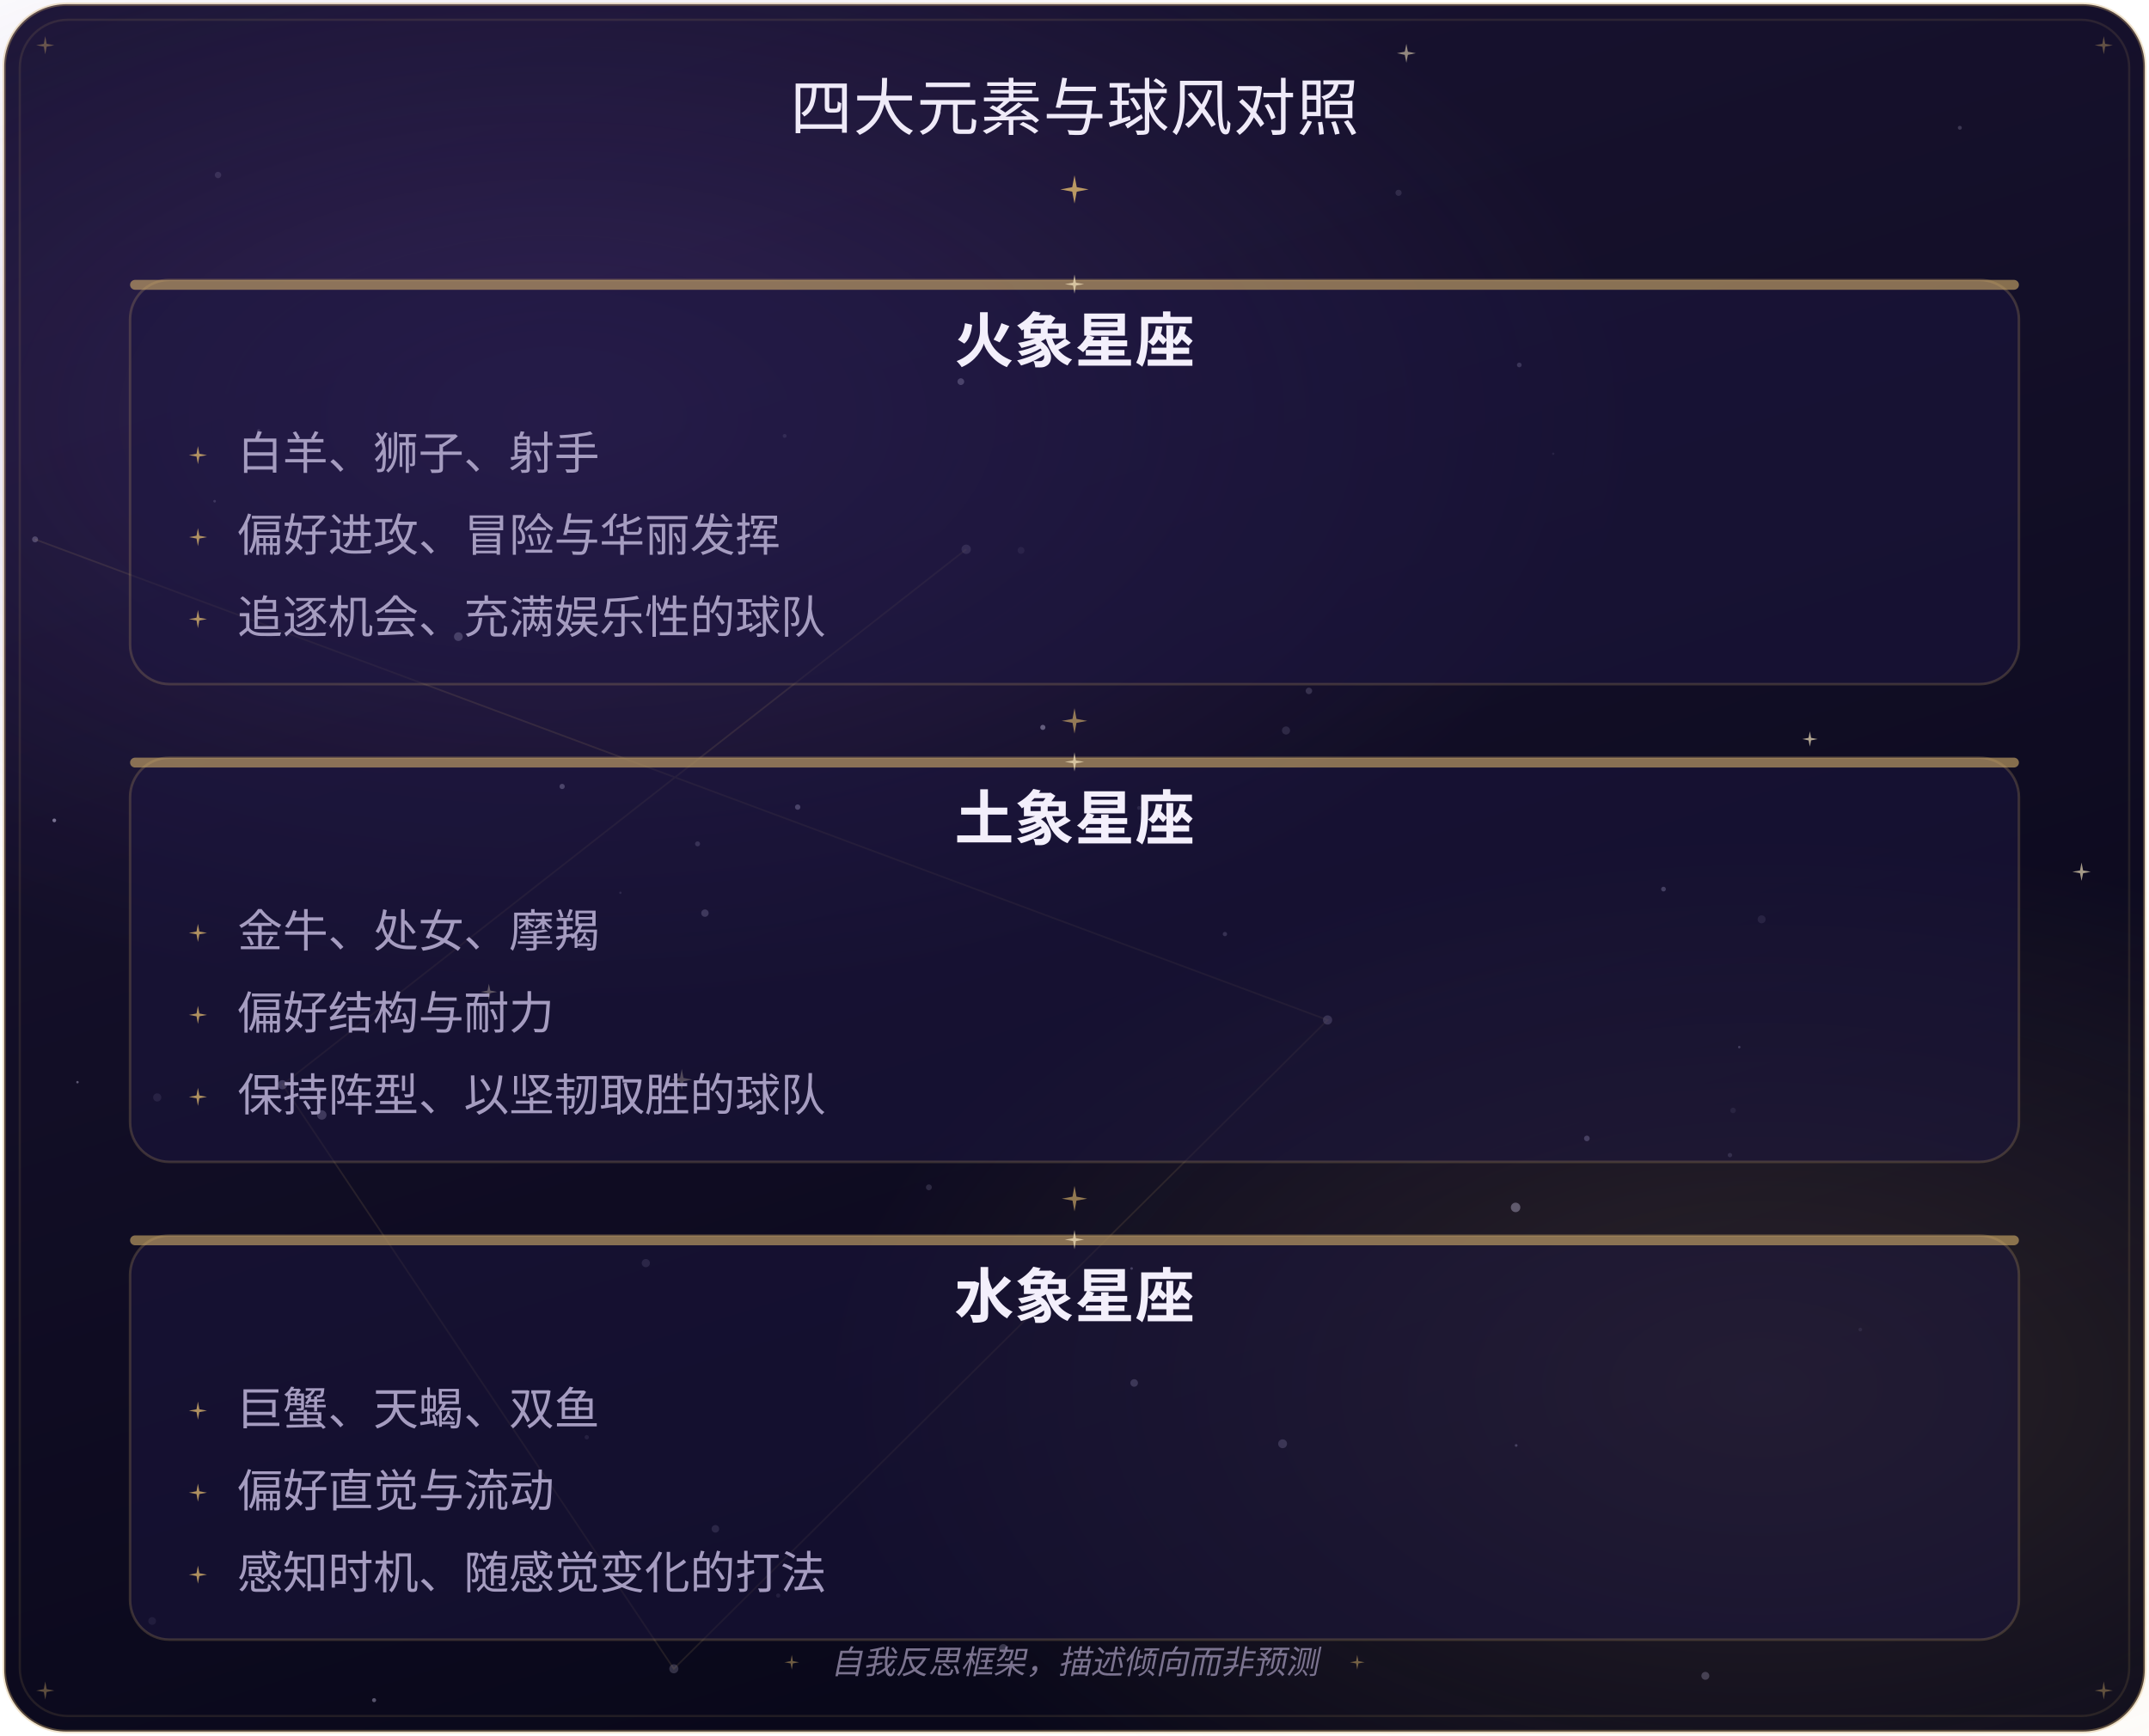
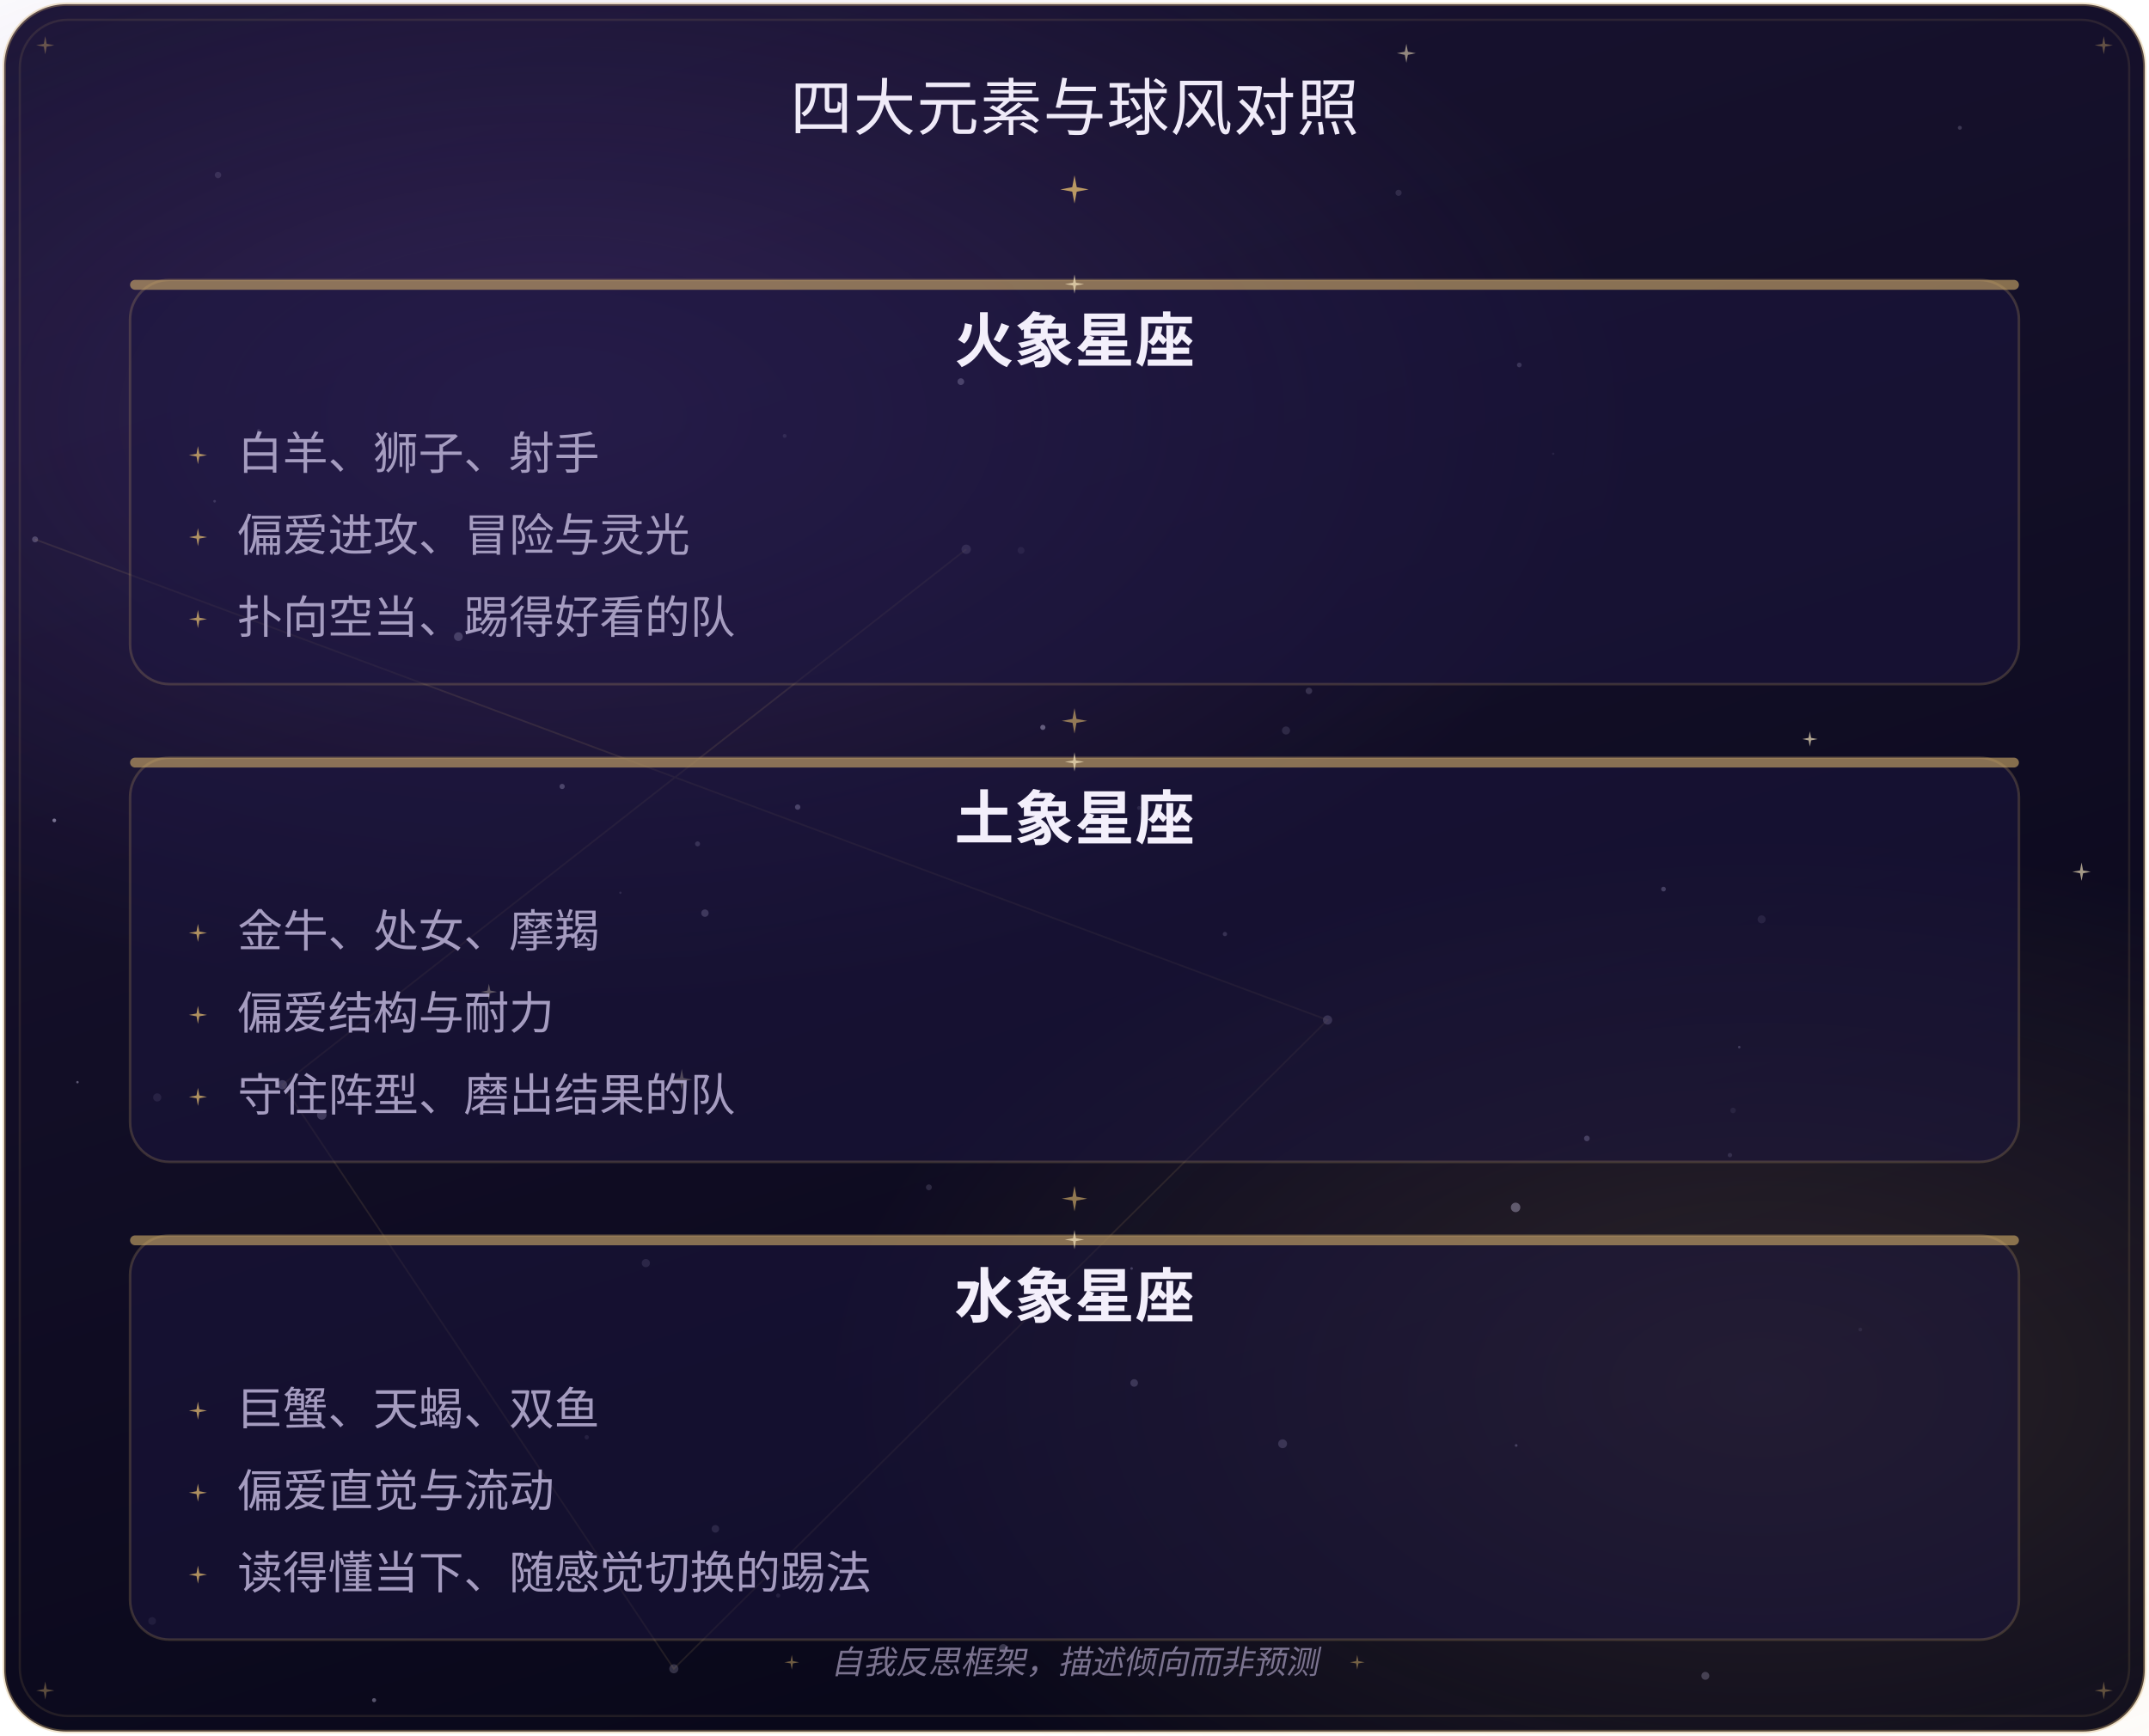
<svg xmlns="http://www.w3.org/2000/svg" viewBox="0 0 760 614" role="img" aria-label="四大元素与球风对照">
  <defs>
    <linearGradient id="zodiacsignsasworldcup2026teams1zh-panel" x1="0" y1="0" x2="0.4" y2="1">
      <stop offset="0" stop-color="#1a1433" />
      <stop offset="0.55" stop-color="#120e26" />
      <stop offset="1" stop-color="#09081a" />
    </linearGradient>
    <radialGradient id="zodiacsignsasworldcup2026teams1zh-foil" cx="0.42" cy="0.34" r="0.75">
      <stop offset="0" stop-color="#fbf0d2" />
      <stop offset="0.5" stop-color="#e8c882" />
      <stop offset="1" stop-color="#b8923f" />
    </radialGradient>
    <radialGradient id="zodiacsignsasworldcup2026teams1zh-glow" cx="0.5" cy="0.5" r="0.5">
      <stop offset="0" stop-color="#f6e6bf" />
      <stop offset="1" stop-color="#f6e6bf" stop-opacity="0" />
    </radialGradient>
    <radialGradient id="zodiacsignsasworldcup2026teams1zh-neb1" cx="0.5" cy="0.5" r="0.5">
      <stop offset="0" stop-color="#6f4bb0" stop-opacity="0.28" />
      <stop offset="1" stop-color="#6f4bb0" stop-opacity="0" />
    </radialGradient>
    <radialGradient id="zodiacsignsasworldcup2026teams1zh-neb2" cx="0.5" cy="0.5" r="0.5">
      <stop offset="0" stop-color="#d4af6a" stop-opacity="0.16" />
      <stop offset="1" stop-color="#d4af6a" stop-opacity="0" />
    </radialGradient>
    <linearGradient id="zodiacsignsasworldcup2026teams1zh-rule" x1="0" y1="0" x2="1" y2="0">
      <stop offset="0" stop-color="#d4af6a" stop-opacity="0" />
      <stop offset="0.5" stop-color="#d4af6a" stop-opacity="0.6" />
      <stop offset="1" stop-color="#d4af6a" stop-opacity="0" />
    </linearGradient>
  </defs>
  <rect x="1.5" y="1.5" width="757" height="611" rx="22" fill="url(#zodiacsignsasworldcup2026teams1zh-panel)" />
  <ellipse cx="198" cy="147" rx="380" ry="209" fill="url(#zodiacsignsasworldcup2026teams1zh-neb1)" />
  <ellipse cx="623" cy="491" rx="334" ry="196" fill="url(#zodiacsignsasworldcup2026teams1zh-neb2)" />
  <circle cx="615.1" cy="370.4" r="0.43" fill="#cfc8ea" opacity="0.47" />
  <circle cx="339.8" cy="135.0" r="1.19" fill="#cfc8ea" opacity="0.50" />
  <circle cx="354.8" cy="583.1" r="1.52" fill="#cfc8ea" opacity="0.24" />
  <circle cx="454.8" cy="258.4" r="1.43" fill="#cfc8ea" opacity="0.14" />
  <circle cx="361.1" cy="194.7" r="1.22" fill="#cfc8ea" opacity="0.14" />
  <circle cx="228.4" cy="446.8" r="1.45" fill="#cfc8ea" opacity="0.23" />
  <circle cx="400.2" cy="448.7" r="0.46" fill="#cfc8ea" opacity="0.50" />
  <circle cx="12.4" cy="190.8" r="1.06" fill="#cfc8ea" opacity="0.27" />
  <circle cx="611.8" cy="408.6" r="0.77" fill="#cfc8ea" opacity="0.27" />
  <circle cx="462.9" cy="244.4" r="1.15" fill="#cfc8ea" opacity="0.18" />
  <circle cx="494.6" cy="68.2" r="1.09" fill="#cfc8ea" opacity="0.14" />
  <circle cx="368.8" cy="257.3" r="0.91" fill="#cfc8ea" opacity="0.41" />
  <circle cx="246.7" cy="298.5" r="0.88" fill="#cfc8ea" opacity="0.33" />
  <circle cx="282.1" cy="285.5" r="0.95" fill="#cfc8ea" opacity="0.52" />
  <circle cx="623.0" cy="325.2" r="1.41" fill="#cfc8ea" opacity="0.18" />
  <circle cx="549.3" cy="160.5" r="0.41" fill="#cfc8ea" opacity="0.17" />
  <circle cx="198.8" cy="278.2" r="0.93" fill="#cfc8ea" opacity="0.53" />
  <circle cx="91.5" cy="152.3" r="0.56" fill="#cfc8ea" opacity="0.30" />
  <circle cx="693.1" cy="45.2" r="0.70" fill="#cfc8ea" opacity="0.21" />
  <circle cx="75.9" cy="177.3" r="0.47" fill="#cfc8ea" opacity="0.35" />
  <circle cx="162.1" cy="225.2" r="1.55" fill="#cfc8ea" opacity="0.46" />
  <circle cx="19.2" cy="290.2" r="0.66" fill="#cfc8ea" opacity="0.53" />
  <circle cx="612.9" cy="392.8" r="0.98" fill="#cfc8ea" opacity="0.15" />
  <circle cx="328.5" cy="420.0" r="1.04" fill="#cfc8ea" opacity="0.16" />
  <circle cx="453.6" cy="510.7" r="1.57" fill="#cfc8ea" opacity="0.36" />
  <circle cx="277.5" cy="154.2" r="0.68" fill="#cfc8ea" opacity="0.21" />
  <circle cx="537.3" cy="129.1" r="0.83" fill="#cfc8ea" opacity="0.37" />
  <circle cx="402.8" cy="285.8" r="0.68" fill="#cfc8ea" opacity="0.21" />
  <circle cx="27.4" cy="382.8" r="0.43" fill="#cfc8ea" opacity="0.40" />
  <circle cx="536.2" cy="511.3" r="0.48" fill="#cfc8ea" opacity="0.48" />
  <circle cx="469.5" cy="360.8" r="1.63" fill="#cfc8ea" opacity="0.34" />
  <circle cx="588.3" cy="314.5" r="0.84" fill="#cfc8ea" opacity="0.48" />
  <circle cx="219.4" cy="315.8" r="0.41" fill="#cfc8ea" opacity="0.24" />
  <circle cx="113.8" cy="394.4" r="1.67" fill="#cfc8ea" opacity="0.43" />
  <circle cx="55.6" cy="388.2" r="1.44" fill="#cfc8ea" opacity="0.18" />
  <circle cx="275.2" cy="564.4" r="0.73" fill="#cfc8ea" opacity="0.17" />
  <circle cx="433.2" cy="330.4" r="0.76" fill="#cfc8ea" opacity="0.34" />
  <circle cx="238.3" cy="590.3" r="1.61" fill="#cfc8ea" opacity="0.21" />
  <circle cx="331.7" cy="39.8" r="1.02" fill="#cfc8ea" opacity="0.37" />
  <circle cx="99.9" cy="383.7" r="1.63" fill="#cfc8ea" opacity="0.44" />
  <circle cx="132.3" cy="601.4" r="0.72" fill="#cfc8ea" opacity="0.39" />
  <circle cx="249.3" cy="323.0" r="1.31" fill="#cfc8ea" opacity="0.40" />
  <circle cx="536.0" cy="427.1" r="1.68" fill="#cfc8ea" opacity="0.37" />
  <circle cx="657.9" cy="470.3" r="0.66" fill="#cfc8ea" opacity="0.17" />
  <circle cx="341.7" cy="194.3" r="1.66" fill="#cfc8ea" opacity="0.24" />
  <circle cx="401.1" cy="489.2" r="1.34" fill="#cfc8ea" opacity="0.39" />
  <circle cx="207.5" cy="508.4" r="0.76" fill="#cfc8ea" opacity="0.17" />
  <circle cx="603.1" cy="592.8" r="1.40" fill="#cfc8ea" opacity="0.25" />
  <circle cx="253.0" cy="540.8" r="1.34" fill="#cfc8ea" opacity="0.24" />
  <circle cx="561.2" cy="402.7" r="1.00" fill="#cfc8ea" opacity="0.47" />
  <circle cx="53.8" cy="573.4" r="1.37" fill="#cfc8ea" opacity="0.14" />
  <circle cx="77.1" cy="61.9" r="1.13" fill="#cfc8ea" opacity="0.14" />
  <path d="M 172.899 348.0 L 173.4 350.4 L 175.8 350.858 L 173.4 351.3 L 172.899 353.7 L 172.4 351.3 L 170.0 350.858 L 172.4 350.4 Z" fill="#f6e6bf" opacity="0.634" />
  <path d="M 241.113 378.1 L 241.7 381.3 L 244.9 381.907 L 241.7 382.5 L 241.113 385.7 L 240.5 382.5 L 237.3 381.907 L 240.5 381.3 Z" fill="#f6e6bf" opacity="0.514" />
  <path d="M 736.139 305.1 L 736.7 307.9 L 739.4 308.369 L 736.7 308.9 L 736.139 311.6 L 735.6 308.9 L 732.9 308.369 L 735.6 307.9 Z" fill="#f6e6bf" opacity="0.648" />
  <path d="M 497.367 15.5 L 497.9 18.3 L 500.7 18.817 L 497.9 19.4 L 497.367 22.2 L 496.8 19.4 L 494.0 18.817 L 496.8 18.3 Z" fill="#f6e6bf" opacity="0.554" />
  <path d="M 640.067 258.7 L 640.5 261.0 L 642.8 261.425 L 640.5 261.9 L 640.067 264.1 L 639.6 261.9 L 637.4 261.425 L 639.6 261.0 Z" fill="#f6e6bf" opacity="0.695" />
  <path d="M 12.4 190.8 L 469.5 360.8 L 238.3 590.3 L 99.9 383.7 L 341.7 194.3" fill="none" stroke="#d4af6a" stroke-width="0.6" opacity="0.12" />
  <rect x="1.5" y="1.5" width="757" height="611" rx="22" fill="none" stroke="#d4af6a" stroke-opacity="0.34" stroke-width="1.2" />
  <rect x="7" y="7" width="746" height="600" rx="17" fill="none" stroke="#d4af6a" stroke-opacity="0.12" stroke-width="0.8" />
  <path d="M 16 12.8 L 16.5 15.5 L 19.2 16 L 16.5 16.5 L 16 19.2 L 15.5 16.5 L 12.8 16 L 15.5 15.5 Z" fill="#d4af6a" opacity="0.4" />
  <path d="M 744 12.8 L 744.5 15.5 L 747.2 16 L 744.5 16.5 L 744 19.2 L 743.5 16.5 L 740.8 16 L 743.5 15.5 Z" fill="#d4af6a" opacity="0.4" />
  <path d="M 16 594.8 L 16.5 597.5 L 19.2 598 L 16.5 598.5 L 16 601.2 L 15.5 598.5 L 12.8 598 L 15.5 597.5 Z" fill="#d4af6a" opacity="0.4" />
  <path d="M 744 594.8 L 744.5 597.5 L 747.2 598 L 744.5 598.5 L 744 601.2 L 743.5 598.5 L 740.8 598 L 743.5 597.5 Z" fill="#d4af6a" opacity="0.4" />
  <text x="380" y="46" text-anchor="middle" font-family="Georgia, 'Times New Roman', serif" font-size="22" letter-spacing="0.4" fill="#efeaf8">四大元素与球风对照</text>
  <line x1="230" y1="67" x2="368" y2="67" stroke="url(#zodiacsignsasworldcup2026teams1zh-rule)" stroke-width="1" />
  <line x1="392" y1="67" x2="530" y2="67" stroke="url(#zodiacsignsasworldcup2026teams1zh-rule)" stroke-width="1" />
  <path d="M 380 62.0 L 380.8 66.2 L 385.0 67 L 380.8 67.8 L 380 72.0 L 379.2 67.8 L 375.0 67 L 379.2 66.2 Z" fill="#d4af6a" opacity="0.85" />
  <rect x="46" y="99" width="668" height="143.0" rx="14" fill="#1d1740" fill-opacity="0.5" stroke="#d4af6a" stroke-opacity="0.22" stroke-width="0.9" />
  <rect x="46" y="99" width="668" height="3.5" rx="1.8" fill="#d4af6a" fill-opacity="0.6" />
  <path d="M 380 97.1 L 380.5 100.0 L 383.4 100.5 L 380.5 101.0 L 380 103.9 L 379.5 101.0 L 376.6 100.5 L 379.5 100.0 Z" fill="#f6e6bf" opacity="0.7" />
  <text x="380" y="128.0" text-anchor="middle" font-family="Georgia, 'Times New Roman', serif" font-size="21" font-weight="700" letter-spacing="0.3" fill="#f3effb">火象星座</text>
  <path d="M 70 157.8 L 70.5 160.5 L 73.2 161 L 70.5 161.5 L 70 164.2 L 69.5 161.5 L 66.8 161 L 69.5 160.5 Z" fill="#d4af6a" opacity="0.8" />
  <text x="84" y="166.0" font-family="Helvetica, Arial, sans-serif" font-size="16" fill="#a59cc0">白羊、狮子、射手</text>
  <path d="M 70 186.8 L 70.5 189.5 L 73.2 190 L 70.5 190.5 L 70 193.2 L 69.5 190.5 L 66.8 190 L 69.5 189.5 Z" fill="#d4af6a" opacity="0.8" />
-   <text x="84" y="195.0" font-family="Helvetica, Arial, sans-serif" font-size="16" fill="#a59cc0">偏好进攻、冒险与华丽发挥</text>
+   <text x="84" y="195.0" font-family="Helvetica, Arial, sans-serif" font-size="16" fill="#a59cc0">偏爱进攻、冒险与灵光</text>
  <path d="M 70 215.8 L 70.5 218.5 L 73.2 219 L 70.5 219.5 L 70 222.2 L 69.5 219.5 L 66.8 219 L 69.5 218.5 Z" fill="#d4af6a" opacity="0.8" />
-   <text x="84" y="224.0" font-family="Helvetica, Arial, sans-serif" font-size="16" fill="#a59cc0">追逐机会、充满娱乐性的球队</text>
+   <text x="84" y="224.0" font-family="Helvetica, Arial, sans-serif" font-size="16" fill="#a59cc0">扑向空当、踢得好看的队</text>
  <path d="M 380 250.5 L 380.7 254.3 L 384.5 255 L 380.7 255.7 L 380 259.5 L 379.3 255.7 L 375.5 255 L 379.3 254.3 Z" fill="#d4af6a" opacity="0.65" />
  <rect x="46" y="268" width="668" height="143.0" rx="14" fill="#1d1740" fill-opacity="0.5" stroke="#d4af6a" stroke-opacity="0.22" stroke-width="0.9" />
  <rect x="46" y="268" width="668" height="3.5" rx="1.8" fill="#d4af6a" fill-opacity="0.6" />
  <path d="M 380 266.1 L 380.5 269.0 L 383.4 269.5 L 380.5 270.0 L 380 272.9 L 379.5 270.0 L 376.6 269.5 L 379.5 269.0 Z" fill="#f6e6bf" opacity="0.7" />
  <text x="380" y="297.0" text-anchor="middle" font-family="Georgia, 'Times New Roman', serif" font-size="21" font-weight="700" letter-spacing="0.3" fill="#f3effb">土象星座</text>
  <path d="M 70 326.8 L 70.5 329.5 L 73.2 330 L 70.5 330.5 L 70 333.2 L 69.5 330.5 L 66.8 330 L 69.5 329.5 Z" fill="#d4af6a" opacity="0.8" />
  <text x="84" y="335.0" font-family="Helvetica, Arial, sans-serif" font-size="16" fill="#a59cc0">金牛、处女、摩羯</text>
  <path d="M 70 355.8 L 70.5 358.5 L 73.2 359 L 70.5 359.5 L 70 362.2 L 69.5 359.5 L 66.8 359 L 69.5 358.5 Z" fill="#d4af6a" opacity="0.8" />
-   <text x="84" y="364.0" font-family="Helvetica, Arial, sans-serif" font-size="16" fill="#a59cc0">偏好结构与耐力</text>
+   <text x="84" y="364.0" font-family="Helvetica, Arial, sans-serif" font-size="16" fill="#a59cc0">偏爱结构与耐力</text>
  <path d="M 70 384.8 L 70.5 387.5 L 73.2 388 L 70.5 388.5 L 70 391.2 L 69.5 388.5 L 66.8 388 L 69.5 387.5 Z" fill="#d4af6a" opacity="0.8" />
-   <text x="84" y="393.0" font-family="Helvetica, Arial, sans-serif" font-size="16" fill="#a59cc0">保持阵型、以坚韧取胜的球队</text>
+   <text x="84" y="393.0" font-family="Helvetica, Arial, sans-serif" font-size="16" fill="#a59cc0">守住阵型、磨出结果的队</text>
  <path d="M 380 419.5 L 380.7 423.3 L 384.5 424 L 380.7 424.7 L 380 428.5 L 379.3 424.7 L 375.5 424 L 379.3 423.3 Z" fill="#d4af6a" opacity="0.65" />
  <rect x="46" y="437" width="668" height="143.0" rx="14" fill="#1d1740" fill-opacity="0.5" stroke="#d4af6a" stroke-opacity="0.22" stroke-width="0.9" />
  <rect x="46" y="437" width="668" height="3.5" rx="1.8" fill="#d4af6a" fill-opacity="0.6" />
  <path d="M 380 435.1 L 380.5 438.0 L 383.4 438.5 L 380.5 439.0 L 380 441.9 L 379.5 439.0 L 376.6 438.5 L 379.5 438.0 Z" fill="#f6e6bf" opacity="0.7" />
  <text x="380" y="466.0" text-anchor="middle" font-family="Georgia, 'Times New Roman', serif" font-size="21" font-weight="700" letter-spacing="0.3" fill="#f3effb">水象星座</text>
  <path d="M 70 495.8 L 70.5 498.5 L 73.2 499 L 70.5 499.5 L 70 502.2 L 69.5 499.5 L 66.8 499 L 69.5 498.5 Z" fill="#d4af6a" opacity="0.8" />
  <text x="84" y="504.0" font-family="Helvetica, Arial, sans-serif" font-size="16" fill="#a59cc0">巨蟹、天蝎、双鱼</text>
  <path d="M 70 524.8 L 70.5 527.5 L 73.2 528 L 70.5 528.5 L 70 531.2 L 69.5 528.5 L 66.8 528 L 69.5 527.5 Z" fill="#d4af6a" opacity="0.8" />
-   <text x="84" y="533.0" font-family="Helvetica, Arial, sans-serif" font-size="16" fill="#a59cc0">偏好直觉与流动</text>
+   <text x="84" y="533.0" font-family="Helvetica, Arial, sans-serif" font-size="16" fill="#a59cc0">偏爱直觉与流动</text>
  <path d="M 70 553.8 L 70.5 556.5 L 73.2 557 L 70.5 557.5 L 70 560.2 L 69.5 557.5 L 66.8 557 L 69.5 556.5 Z" fill="#d4af6a" opacity="0.8" />
-   <text x="84" y="562.0" font-family="Helvetica, Arial, sans-serif" font-size="16" fill="#a59cc0">感知时机、随感觉变化的打法</text>
+   <text x="84" y="562.0" font-family="Helvetica, Arial, sans-serif" font-size="16" fill="#a59cc0">读得懂当下、随感觉切换的踢法</text>
  <path d="M 280.025 585.4 L 280.4 587.6 L 282.6 588 L 280.4 588.4 L 280.025 590.6 L 279.6 588.4 L 277.4 588 L 279.6 587.6 Z" fill="#d4af6a" opacity="0.5" />
  <text x="380" y="592" text-anchor="middle" font-family="Georgia, 'Times New Roman', serif" font-style="italic" font-size="11.5" fill="#7b738f">自我反思框架，描述倾向而非预测</text>
  <path d="M 479.975 585.4 L 480.4 587.6 L 482.6 588 L 480.4 588.4 L 479.975 590.6 L 479.6 588.4 L 477.4 588 L 479.6 587.6 Z" fill="#d4af6a" opacity="0.5" />
</svg>
